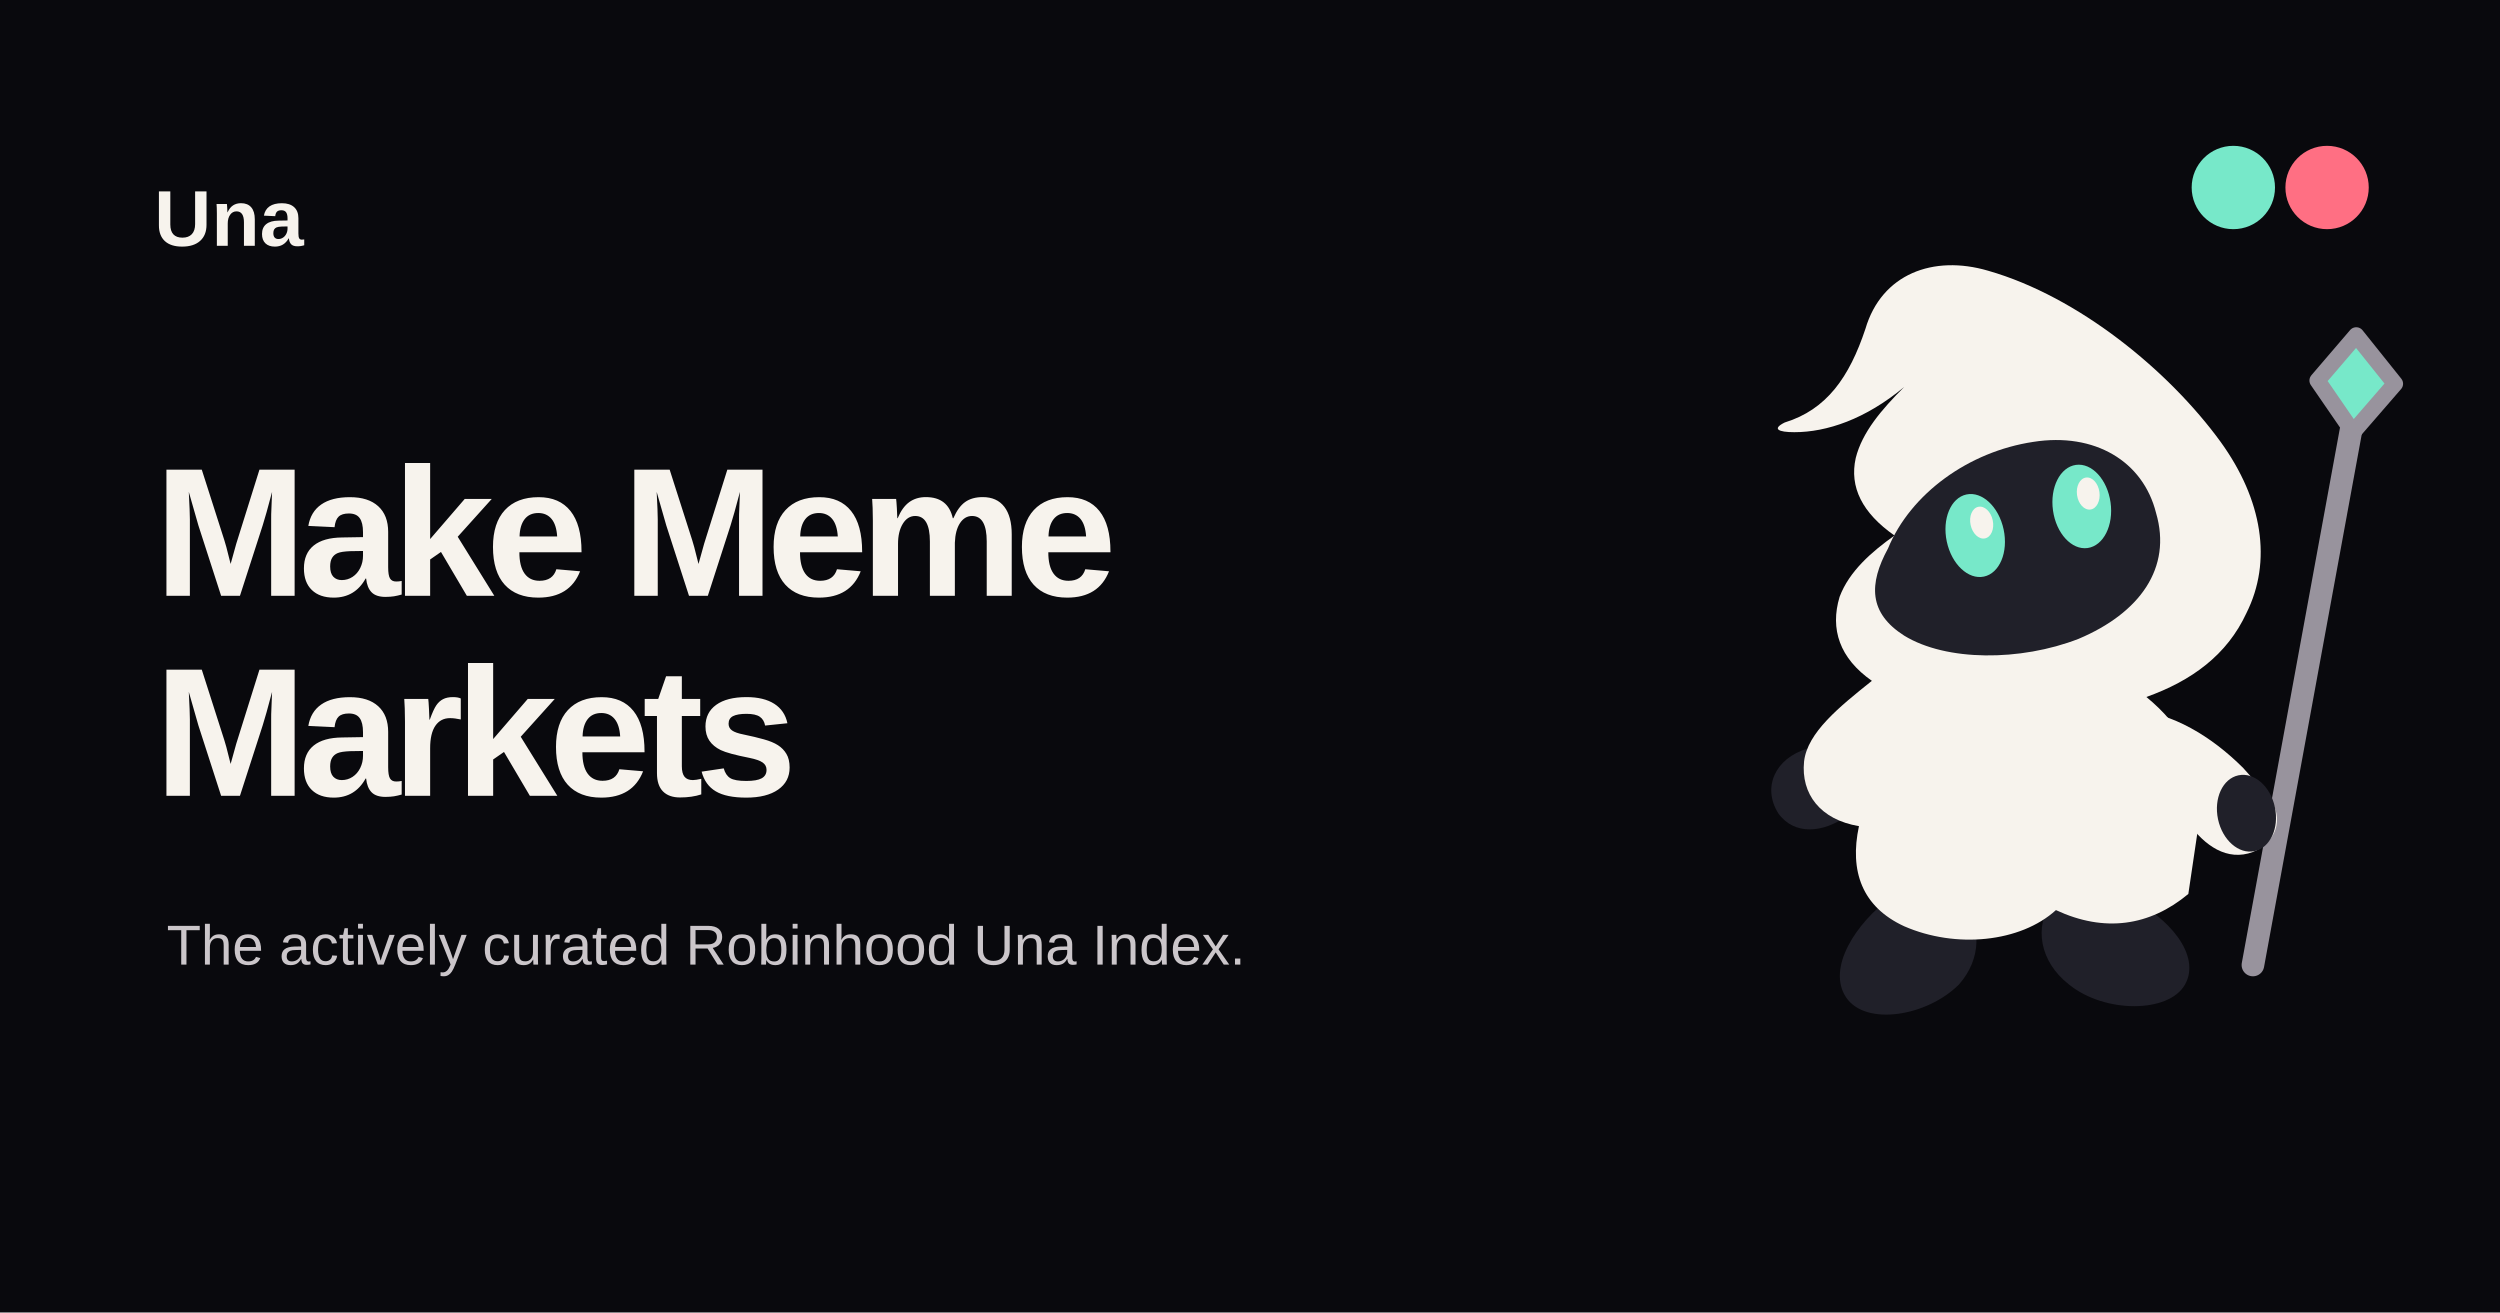
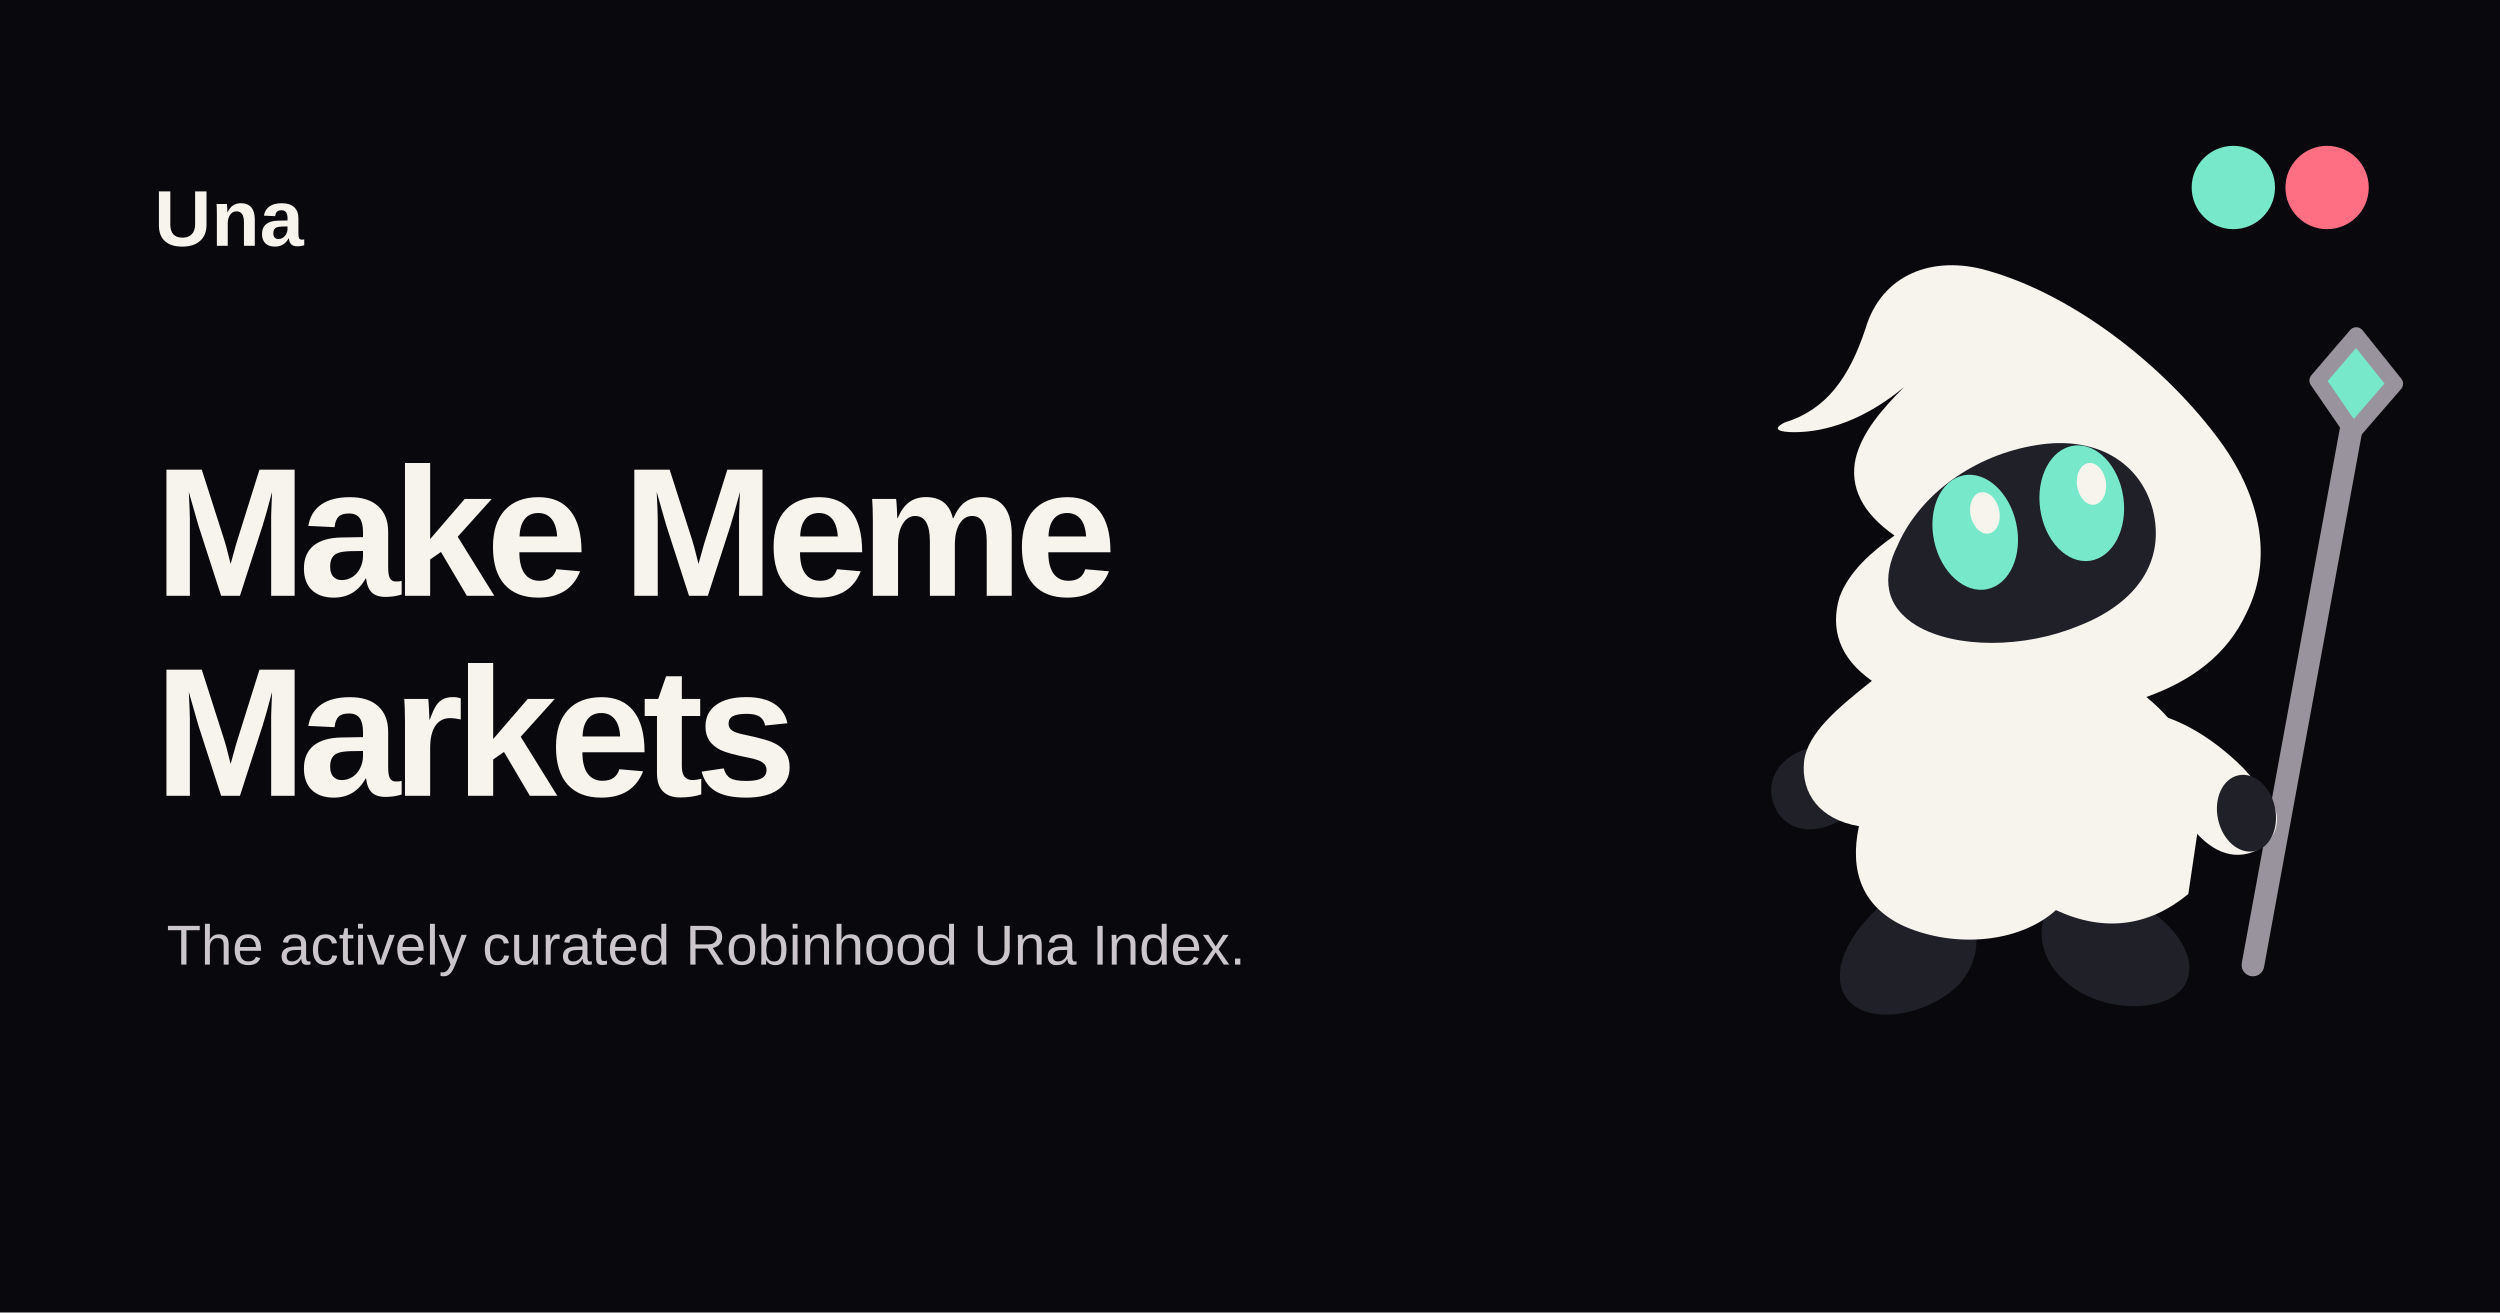
<svg xmlns="http://www.w3.org/2000/svg" viewBox="0 0 1200 630">
  <rect width="1200" height="630" fill="#09090d" />
  <circle cx="1072" cy="90" r="20" fill="#77e8c9" />
  <circle cx="1117" cy="90" r="20" fill="#ff6f83" />
  <text x="74" y="118" fill="#f7f3ed" font-family="Plus Jakarta Sans, Arial, sans-serif" font-size="38" font-weight="800">Una</text>
  <text x="74" y="286" fill="#f7f3ed" font-family="Plus Jakarta Sans, Arial, sans-serif" font-size="88" font-weight="800" letter-spacing="-4">Make Meme</text>
  <text x="74" y="382" fill="#f7f3ed" font-family="Plus Jakarta Sans, Arial, sans-serif" font-size="88" font-weight="800" letter-spacing="-4">Markets</text>
  <text x="80" y="463" fill="#cbc6ca" font-family="Plus Jakarta Sans, Arial, sans-serif" font-size="27" font-weight="500">The actively curated Robinhood Una Index.</text>
  <g transform="translate(790 116) scale(1.55)">
    <path fill="#202029" d="M76 203c-11 8-20 22-14 31 6 9 25 6 35-4 7-8 7-18 1-26l-22-1Zm50 1c-6 8-4 19 5 26 11 9 31 9 36 0 5-9-5-21-18-27l-23 1ZM50 157c-10 3-14 12-9 20 5 7 14 6 21 1l-12-21Z" />
    <path fill="none" stroke="#98939d" stroke-width="7" stroke-linecap="round" d="M188 224 219 55" />
    <path fill="#77e8c9" stroke="#98939d" stroke-width="5" stroke-linejoin="round" d="m220 29 12 15-13 15-11-16 12-14Z" />
    <path fill="#f7f3ed" d="M43 56c13-4 20-14 25-29 5-17 21-23 38-18 28 8 56 31 72 53 13 18 16 37 8 53-6 13-17 21-31 26 11 9 17 20 17 34l-4 27c-12 10-26 12-41 5-11 10-31 12-47 5-13-6-17-17-14-31-12-2-18-10-17-20 1-9 11-17 21-25-10-7-13-16-10-26 3-8 10-14 17-19-10-7-14-15-12-24 2-8 8-15 15-22-12 10-24 14-34 14-5 0-7-1-3-3Z" />
    <path fill="#f7f3ed" d="M151 145c12 1 24 8 34 18l8 9c5 7 2 14-5 17-8 3-15-2-20-9l-22-17 5-18Z" />
    <ellipse cx="186" cy="177" rx="9" ry="12" fill="#202029" transform="rotate(-12 186 177)" />
-     <path fill="#202029" d="M75 95c7-17 25-30 45-33 19-3 34 6 38 22 5 17-5 31-24 39-18 7-41 7-54-1-11-7-11-16-5-27Z" />
-     <ellipse cx="102" cy="91" rx="9" ry="13" fill="#77e8c9" transform="rotate(-12 102 91)" />
-     <ellipse cx="135" cy="82" rx="9" ry="13" fill="#77e8c9" transform="rotate(-8 135 82)" />
-     <ellipse cx="104" cy="87" rx="3.5" ry="5" fill="#f7f3ed" transform="rotate(-12 104 87)" />
-     <ellipse cx="137" cy="78" rx="3.5" ry="5" fill="#f7f3ed" transform="rotate(-8 137 78)" />
+     <path fill="#202029" d="M78 94c7-16 24-28 43-31 18-3 32 5 36 20 4 16-5 29-23 36-17 7-38 7-50 0-10-6-11-15-6-25Z" />
+     <ellipse cx="102" cy="90" rx="13" ry="18" fill="#77e8c9" transform="rotate(-12 102 90)" />
+     <ellipse cx="135" cy="81" rx="13" ry="18" fill="#77e8c9" transform="rotate(-8 135 81)" />
+     <ellipse cx="105" cy="84" rx="4.5" ry="6.5" fill="#f7f3ed" transform="rotate(-12 105 84)" />
+     <ellipse cx="138" cy="75" rx="4.5" ry="6.5" fill="#f7f3ed" transform="rotate(-8 138 75)" />
  </g>
</svg>
